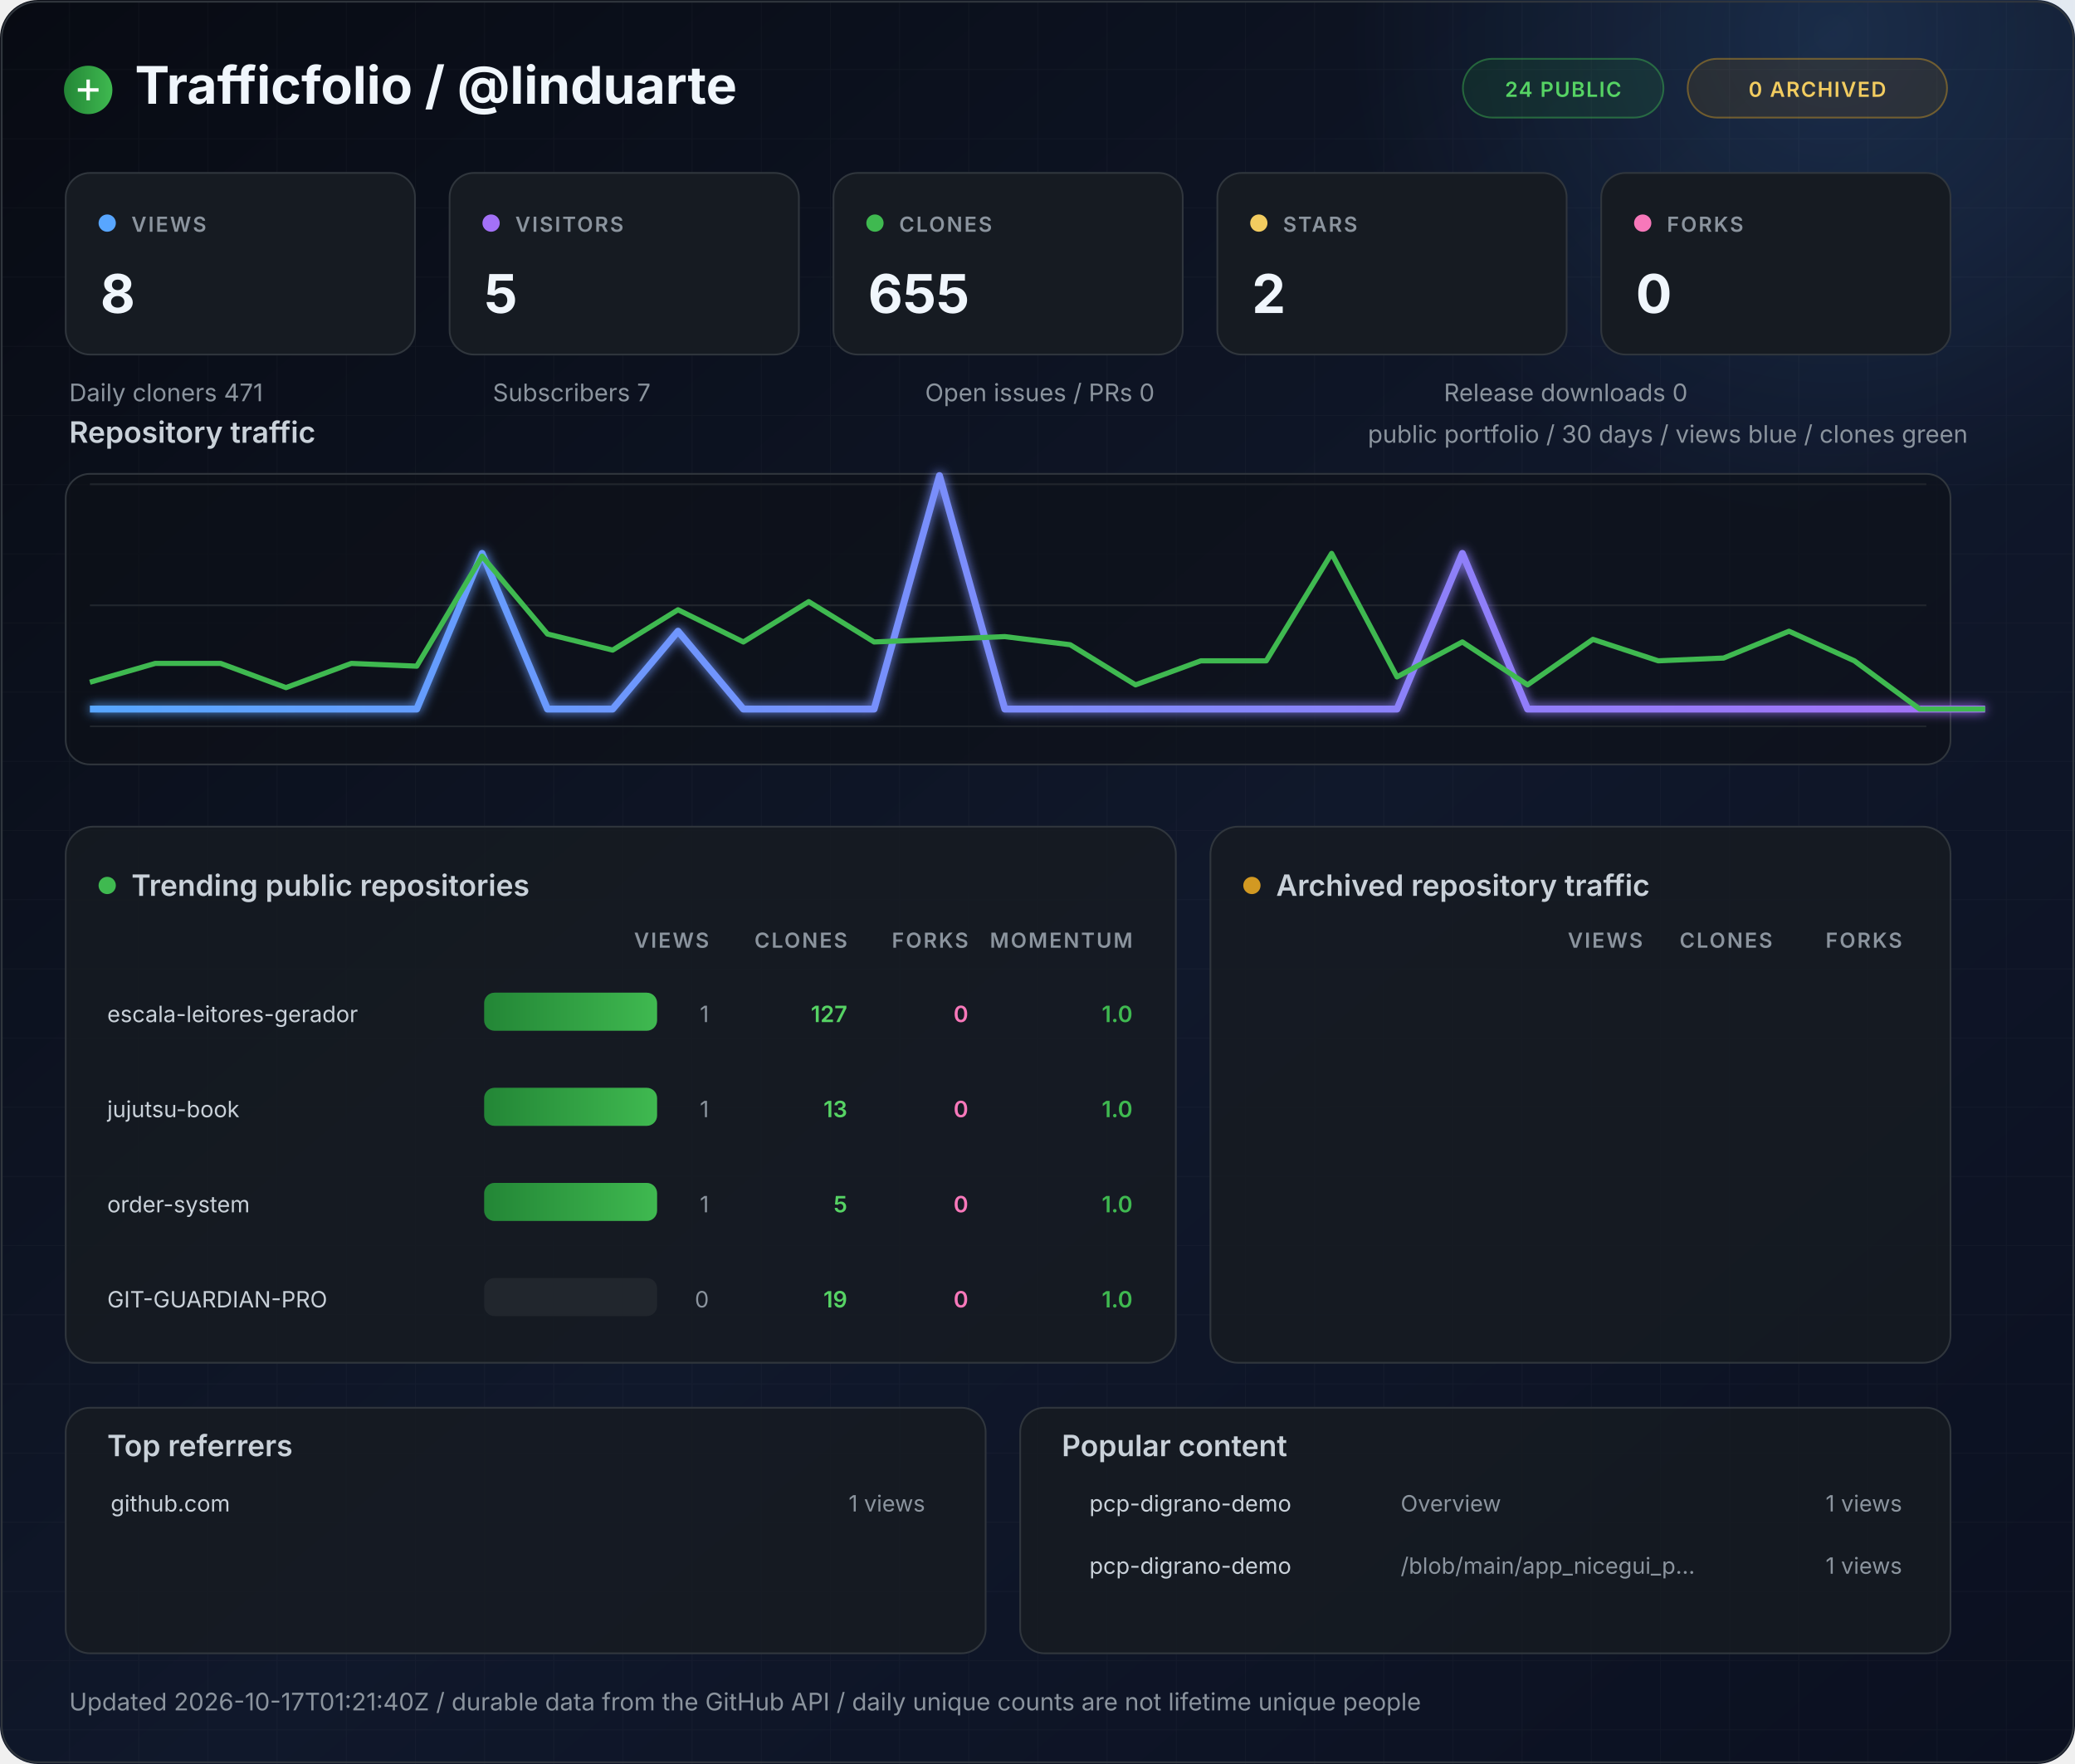
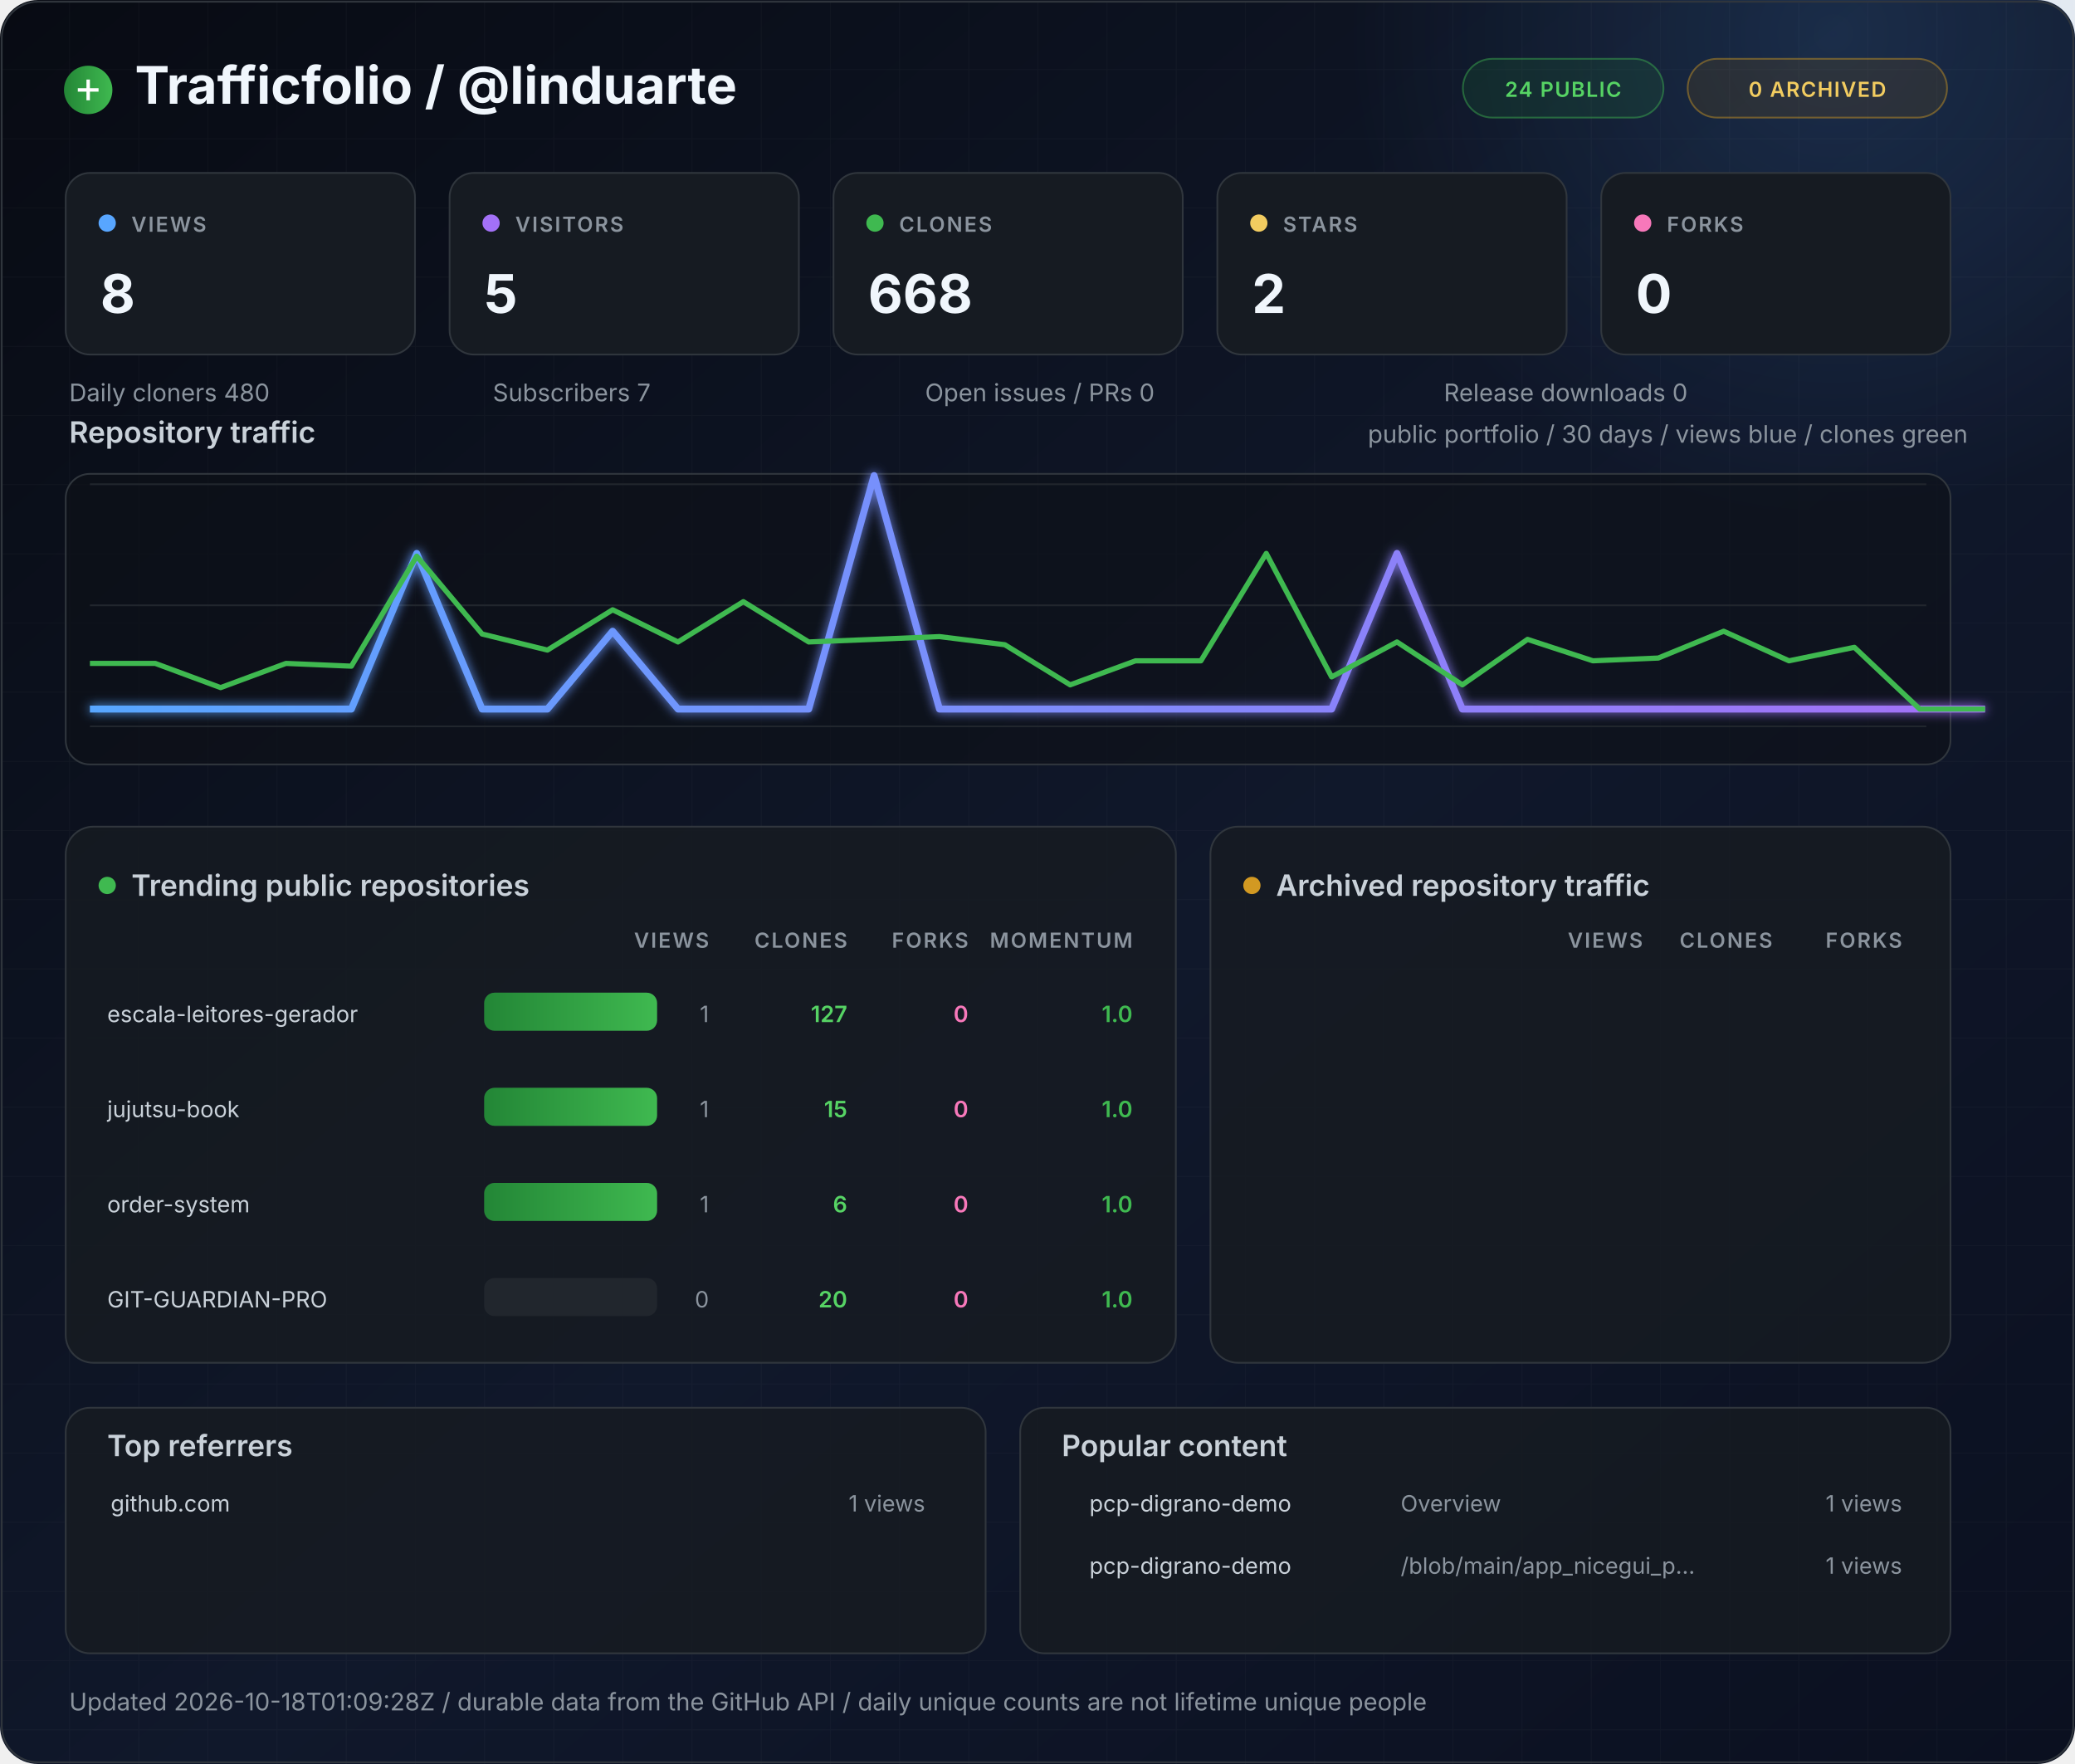
<svg xmlns="http://www.w3.org/2000/svg" width="1200" height="1020" viewBox="0 0 1200 1020" role="img" aria-label="Trafficfolio GitHub analytics dashboard for linduarte">
  <defs>
    <linearGradient id="bg" x1="0" y1="0" x2="1" y2="1">
      <stop stop-color="#080b13" />
      <stop offset=".55" stop-color="#10182b" />
      <stop offset="1" stop-color="#0b1020" />
    </linearGradient>
    <linearGradient id="line" x1="0" y1="0" x2="1" y2="0">
      <stop stop-color="#58a6ff" />
      <stop offset="1" stop-color="#a371f7" />
    </linearGradient>
    <linearGradient id="bar" x1="0" y1="0" x2="1" y2="0">
      <stop stop-color="#238636" />
      <stop offset="1" stop-color="#3fb950" />
    </linearGradient>
    <linearGradient id="archiveBar" x1="0" y1="0" x2="1" y2="0">
      <stop stop-color="#9e6a03" />
      <stop offset="1" stop-color="#f2cc60" />
    </linearGradient>
    <radialGradient id="ambient">
      <stop stop-color="#58a6ff" stop-opacity=".16" />
      <stop offset="1" stop-color="#58a6ff" stop-opacity="0" />
    </radialGradient>
    <pattern id="grid" width="40" height="40" patternUnits="userSpaceOnUse">
      <path d="M40 0H0V40" fill="none" stroke="#ffffff" stroke-opacity=".025" />
    </pattern>
    <filter id="glow">
      <feGaussianBlur stdDeviation="3" result="b" />
      <feMerge>
        <feMergeNode in="b" />
        <feMergeNode in="SourceGraphic" />
      </feMerge>
    </filter>
    <style>
    .title{font:750 30px -apple-system,BlinkMacSystemFont,"Segoe UI",sans-serif;fill:#f0f6fc}
    .subtitle{font:14px -apple-system,BlinkMacSystemFont,"Segoe UI",sans-serif;fill:#8b949e}
    .label{font:600 12px -apple-system,BlinkMacSystemFont,"Segoe UI",sans-serif;fill:#8b949e;letter-spacing:1px}
    .metric{font:700 31px -apple-system,BlinkMacSystemFont,"Segoe UI",sans-serif;fill:#f0f6fc}
    .section{font:600 17px -apple-system,BlinkMacSystemFont,"Segoe UI",sans-serif;fill:#c9d1d9}
    .repo,.value,.trend,.archive,.clone,.fork{font:13px -apple-system,BlinkMacSystemFont,"Segoe UI",sans-serif;fill:#c9d1d9}
    .value{fill:#8b949e} .trend{fill:#3fb950;font-weight:600} .archive{fill:#d29922}
    .clone{fill:#56d364;font-weight:600} .fork{fill:#f778ba;font-weight:600}
    .pill{font:600 12px -apple-system,BlinkMacSystemFont,"Segoe UI",sans-serif;letter-spacing:.7px}
  </style>
  </defs>
  <rect width="1200" height="1020" rx="22" fill="url(#bg)" />
  <rect width="1200" height="1020" rx="22" fill="url(#grid)" />
  <circle cx="1060" cy="20" r="280" fill="url(#ambient)" />
  <rect x="1" y="1" width="1198" height="1018" rx="21" fill="none" stroke="#30363d" />
  <circle cx="51" cy="52" r="14" fill="url(#bar)" />
  <path d="M45 52h12M51 46v12" stroke="#fff" stroke-width="2" />
  <text x="78" y="60" class="title">Trafficfolio / @linduarte</text>
  <rect x="846" y="34" width="116" height="34" rx="17" fill="#238636" fill-opacity=".16" stroke="#3fb950" stroke-opacity=".45" />
  <text x="904" y="56" text-anchor="middle" class="pill" fill="#56d364">24 PUBLIC</text>
  <rect x="976" y="34" width="150" height="34" rx="17" fill="#9e6a03" fill-opacity=".14" stroke="#d29922" stroke-opacity=".45" />
  <text x="1051" y="56" text-anchor="middle" class="pill" fill="#f2cc60">0 ARCHIVED</text>
  <rect x="38" y="100" width="202" height="105" rx="14" fill="#161b22" stroke="#30363d" />
  <circle cx="62" cy="129" r="5" fill="#58a6ff" />
  <text x="76" y="134" class="label">VIEWS</text>
  <text x="58" y="181" class="metric">8</text>
  <rect x="260" y="100" width="202" height="105" rx="14" fill="#161b22" stroke="#30363d" />
  <circle cx="284" cy="129" r="5" fill="#a371f7" />
  <text x="298" y="134" class="label">VISITORS</text>
  <text x="280" y="181" class="metric">5</text>
  <rect x="482" y="100" width="202" height="105" rx="14" fill="#161b22" stroke="#30363d" />
  <circle cx="506" cy="129" r="5" fill="#3fb950" />
  <text x="520" y="134" class="label">CLONES</text>
-   <text x="502" y="181" class="metric">655</text>
+   <text x="502" y="181" class="metric">668</text>
  <rect x="704" y="100" width="202" height="105" rx="14" fill="#161b22" stroke="#30363d" />
  <circle cx="728" cy="129" r="5" fill="#f2cc60" />
  <text x="742" y="134" class="label">STARS</text>
  <text x="724" y="181" class="metric">2</text>
  <rect x="926" y="100" width="202" height="105" rx="14" fill="#161b22" stroke="#30363d" />
  <circle cx="950" cy="129" r="5" fill="#f778ba" />
  <text x="964" y="134" class="label">FORKS</text>
  <text x="946" y="181" class="metric">0</text>
-   <text x="40" y="232" class="subtitle">Daily cloners 471</text>
+   <text x="40" y="232" class="subtitle">Daily cloners 480</text>
  <text x="285" y="232" class="subtitle">Subscribers 7</text>
  <text x="535" y="232" class="subtitle">Open issues / PRs 0</text>
  <text x="835" y="232" class="subtitle">Release downloads 0</text>
  <text x="40" y="256" class="section">Repository traffic</text>
  <text x="1138" y="256" text-anchor="end" class="subtitle">public portfolio / 30 days / views blue / clones green</text>
  <rect x="38" y="274" width="1090" height="168" rx="14" fill="#0d1117" fill-opacity=".62" stroke="#30363d" />
  <line x1="52" y1="420" x2="1114" y2="420" stroke="#21262d" />
  <line x1="52" y1="350" x2="1114" y2="350" stroke="#21262d" />
  <line x1="52" y1="280" x2="1114" y2="280" stroke="#21262d" />
-   <polyline points="52.0,410.0 89.8,410.0 127.6,410.0 165.4,410.0 203.2,410.0 241.0,410.0 278.8,320.0 316.6,410.0 354.3,410.0 392.1,365.0 429.9,410.0 467.7,410.0 505.5,410.0 543.3,275.0 581.1,410.0 618.9,410.0 656.7,410.0 694.5,410.0 732.3,410.0 770.1,410.0 807.9,410.0 845.7,320.0 883.4,410.0 921.2,410.0 959.0,410.0 996.8,410.0 1034.6,410.0 1072.4,410.0 1110.2,410.0 1148.0,410.0" fill="none" stroke="url(#line)" stroke-width="4" stroke-linejoin="round" filter="url(#glow)" />
-   <polyline points="52.0,394.5 89.8,383.6 127.6,383.6 165.4,397.6 203.2,383.6 241.0,385.2 278.8,321.6 316.6,366.6 354.3,375.9 392.1,352.6 429.9,371.2 467.7,347.9 505.5,371.2 543.3,369.7 581.1,368.1 618.9,372.8 656.7,396.0 694.5,382.1 732.3,382.1 770.1,320.0 807.9,391.4 845.7,371.2 883.4,396.0 921.2,369.7 959.0,382.1 996.8,380.5 1034.6,365.0 1072.4,382.1 1110.2,410.0 1148.0,410.0" fill="none" stroke="#3fb950" stroke-width="3" stroke-linejoin="round" />
+   <polyline points="52.0,410.0 89.8,410.0 127.6,410.0 165.4,410.0 203.2,410.0 241.0,320.0 278.8,410.0 316.6,410.0 354.3,365.0 392.1,410.0 429.9,410.0 467.7,410.0 505.5,275.0 543.3,410.0 581.1,410.0 618.9,410.0 656.7,410.0 694.5,410.0 732.3,410.0 770.1,410.0 807.9,320.0 845.7,410.0 883.4,410.0 921.2,410.0 959.0,410.0 996.8,410.0 1034.6,410.0 1072.4,410.0 1110.2,410.0 1148.0,410.0" fill="none" stroke="url(#line)" stroke-width="4" stroke-linejoin="round" filter="url(#glow)" />
+   <polyline points="52.0,383.6 89.8,383.6 127.6,397.6 165.4,383.6 203.2,385.2 241.0,321.6 278.8,366.6 316.6,375.9 354.3,352.6 392.1,371.2 429.9,347.9 467.7,371.2 505.5,369.7 543.3,368.1 581.1,372.8 618.9,396.0 656.7,382.1 694.5,382.1 732.3,320.0 770.1,391.4 807.9,371.2 845.7,396.0 883.4,369.7 921.2,382.1 959.0,380.5 996.8,365.0 1034.6,382.1 1072.4,374.3 1110.2,410.0 1148.0,410.0" fill="none" stroke="#3fb950" stroke-width="3" stroke-linejoin="round" />
  <rect x="38" y="478" width="642" height="310" rx="16" fill="#161b22" fill-opacity=".82" stroke="#30363d" />
  <circle cx="62" cy="512" r="5" fill="#3fb950" />
  <text x="76" y="518" class="section">Trending public repositories</text>
  <text x="410" y="548" text-anchor="end" class="label">VIEWS</text>
  <text x="490" y="548" text-anchor="end" class="label">CLONES</text>
  <text x="560" y="548" text-anchor="end" class="label">FORKS</text>
  <text x="655" y="548" text-anchor="end" class="label">MOMENTUM</text>
  <text x="62" y="591" class="repo">escala-leitores-gerador</text>
  <rect x="280" y="574" width="100" height="22" rx="6" fill="#21262d" />
  <rect x="280" y="574" width="100" height="22" rx="6" fill="url(#bar)" />
  <text x="410" y="591" text-anchor="end" class="value">1</text>
  <text x="490" y="591" text-anchor="end" class="clone">127</text>
  <text x="560" y="591" text-anchor="end" class="fork">0</text>
  <text x="655" y="591" text-anchor="end" class="trend">1.0</text>
  <text x="62" y="646" class="repo">jujutsu-book</text>
  <rect x="280" y="629" width="100" height="22" rx="6" fill="#21262d" />
  <rect x="280" y="629" width="100" height="22" rx="6" fill="url(#bar)" />
  <text x="410" y="646" text-anchor="end" class="value">1</text>
-   <text x="490" y="646" text-anchor="end" class="clone">13</text>
+   <text x="490" y="646" text-anchor="end" class="clone">15</text>
  <text x="560" y="646" text-anchor="end" class="fork">0</text>
  <text x="655" y="646" text-anchor="end" class="trend">1.0</text>
  <text x="62" y="701" class="repo">order-system</text>
  <rect x="280" y="684" width="100" height="22" rx="6" fill="#21262d" />
  <rect x="280" y="684" width="100" height="22" rx="6" fill="url(#bar)" />
  <text x="410" y="701" text-anchor="end" class="value">1</text>
-   <text x="490" y="701" text-anchor="end" class="clone">5</text>
+   <text x="490" y="701" text-anchor="end" class="clone">6</text>
  <text x="560" y="701" text-anchor="end" class="fork">0</text>
  <text x="655" y="701" text-anchor="end" class="trend">1.0</text>
  <text x="62" y="756" class="repo">GIT-GUARDIAN-PRO</text>
  <rect x="280" y="739" width="100" height="22" rx="6" fill="#21262d" />
  <rect x="280" y="739" width="0" height="22" rx="6" fill="url(#bar)" />
  <text x="410" y="756" text-anchor="end" class="value">0</text>
-   <text x="490" y="756" text-anchor="end" class="clone">19</text>
+   <text x="490" y="756" text-anchor="end" class="clone">20</text>
  <text x="560" y="756" text-anchor="end" class="fork">0</text>
  <text x="655" y="756" text-anchor="end" class="trend">1.0</text>
  <rect x="700" y="478" width="428" height="310" rx="16" fill="#161b22" fill-opacity=".82" stroke="#30363d" />
  <circle cx="724" cy="512" r="5" fill="#d29922" />
  <text x="738" y="518" class="section">Archived repository traffic</text>
  <text x="950" y="548" text-anchor="end" class="label">VIEWS</text>
  <text x="1025" y="548" text-anchor="end" class="label">CLONES</text>
  <text x="1100" y="548" text-anchor="end" class="label">FORKS</text>
  <rect x="38" y="814" width="532" height="142" rx="14" fill="#161b22" fill-opacity=".82" stroke="#30363d" />
  <text x="62" y="842" class="section">Top referrers</text>
  <text x="64" y="874" class="repo">github.com</text>
  <text x="535" y="874" text-anchor="end" class="value">1 views</text>
  <rect x="590" y="814" width="538" height="142" rx="14" fill="#161b22" fill-opacity=".82" stroke="#30363d" />
  <text x="614" y="842" class="section">Popular content</text>
  <text x="630" y="874" class="repo">pcp-digrano-demo</text>
  <text x="810" y="874" class="value">Overview</text>
  <text x="1100" y="874" text-anchor="end" class="value">1 views</text>
  <text x="630" y="910" class="repo">pcp-digrano-demo</text>
  <text x="810" y="910" class="value">/blob/main/app_nicegui_p...</text>
  <text x="1100" y="910" text-anchor="end" class="value">1 views</text>
-   <text x="40" y="989" class="subtitle">Updated 2026-10-17T01:21:40Z / durable data from the GitHub API / daily unique counts are not lifetime unique people</text>
+   <text x="40" y="989" class="subtitle">Updated 2026-10-18T01:09:28Z / durable data from the GitHub API / daily unique counts are not lifetime unique people</text>
</svg>
